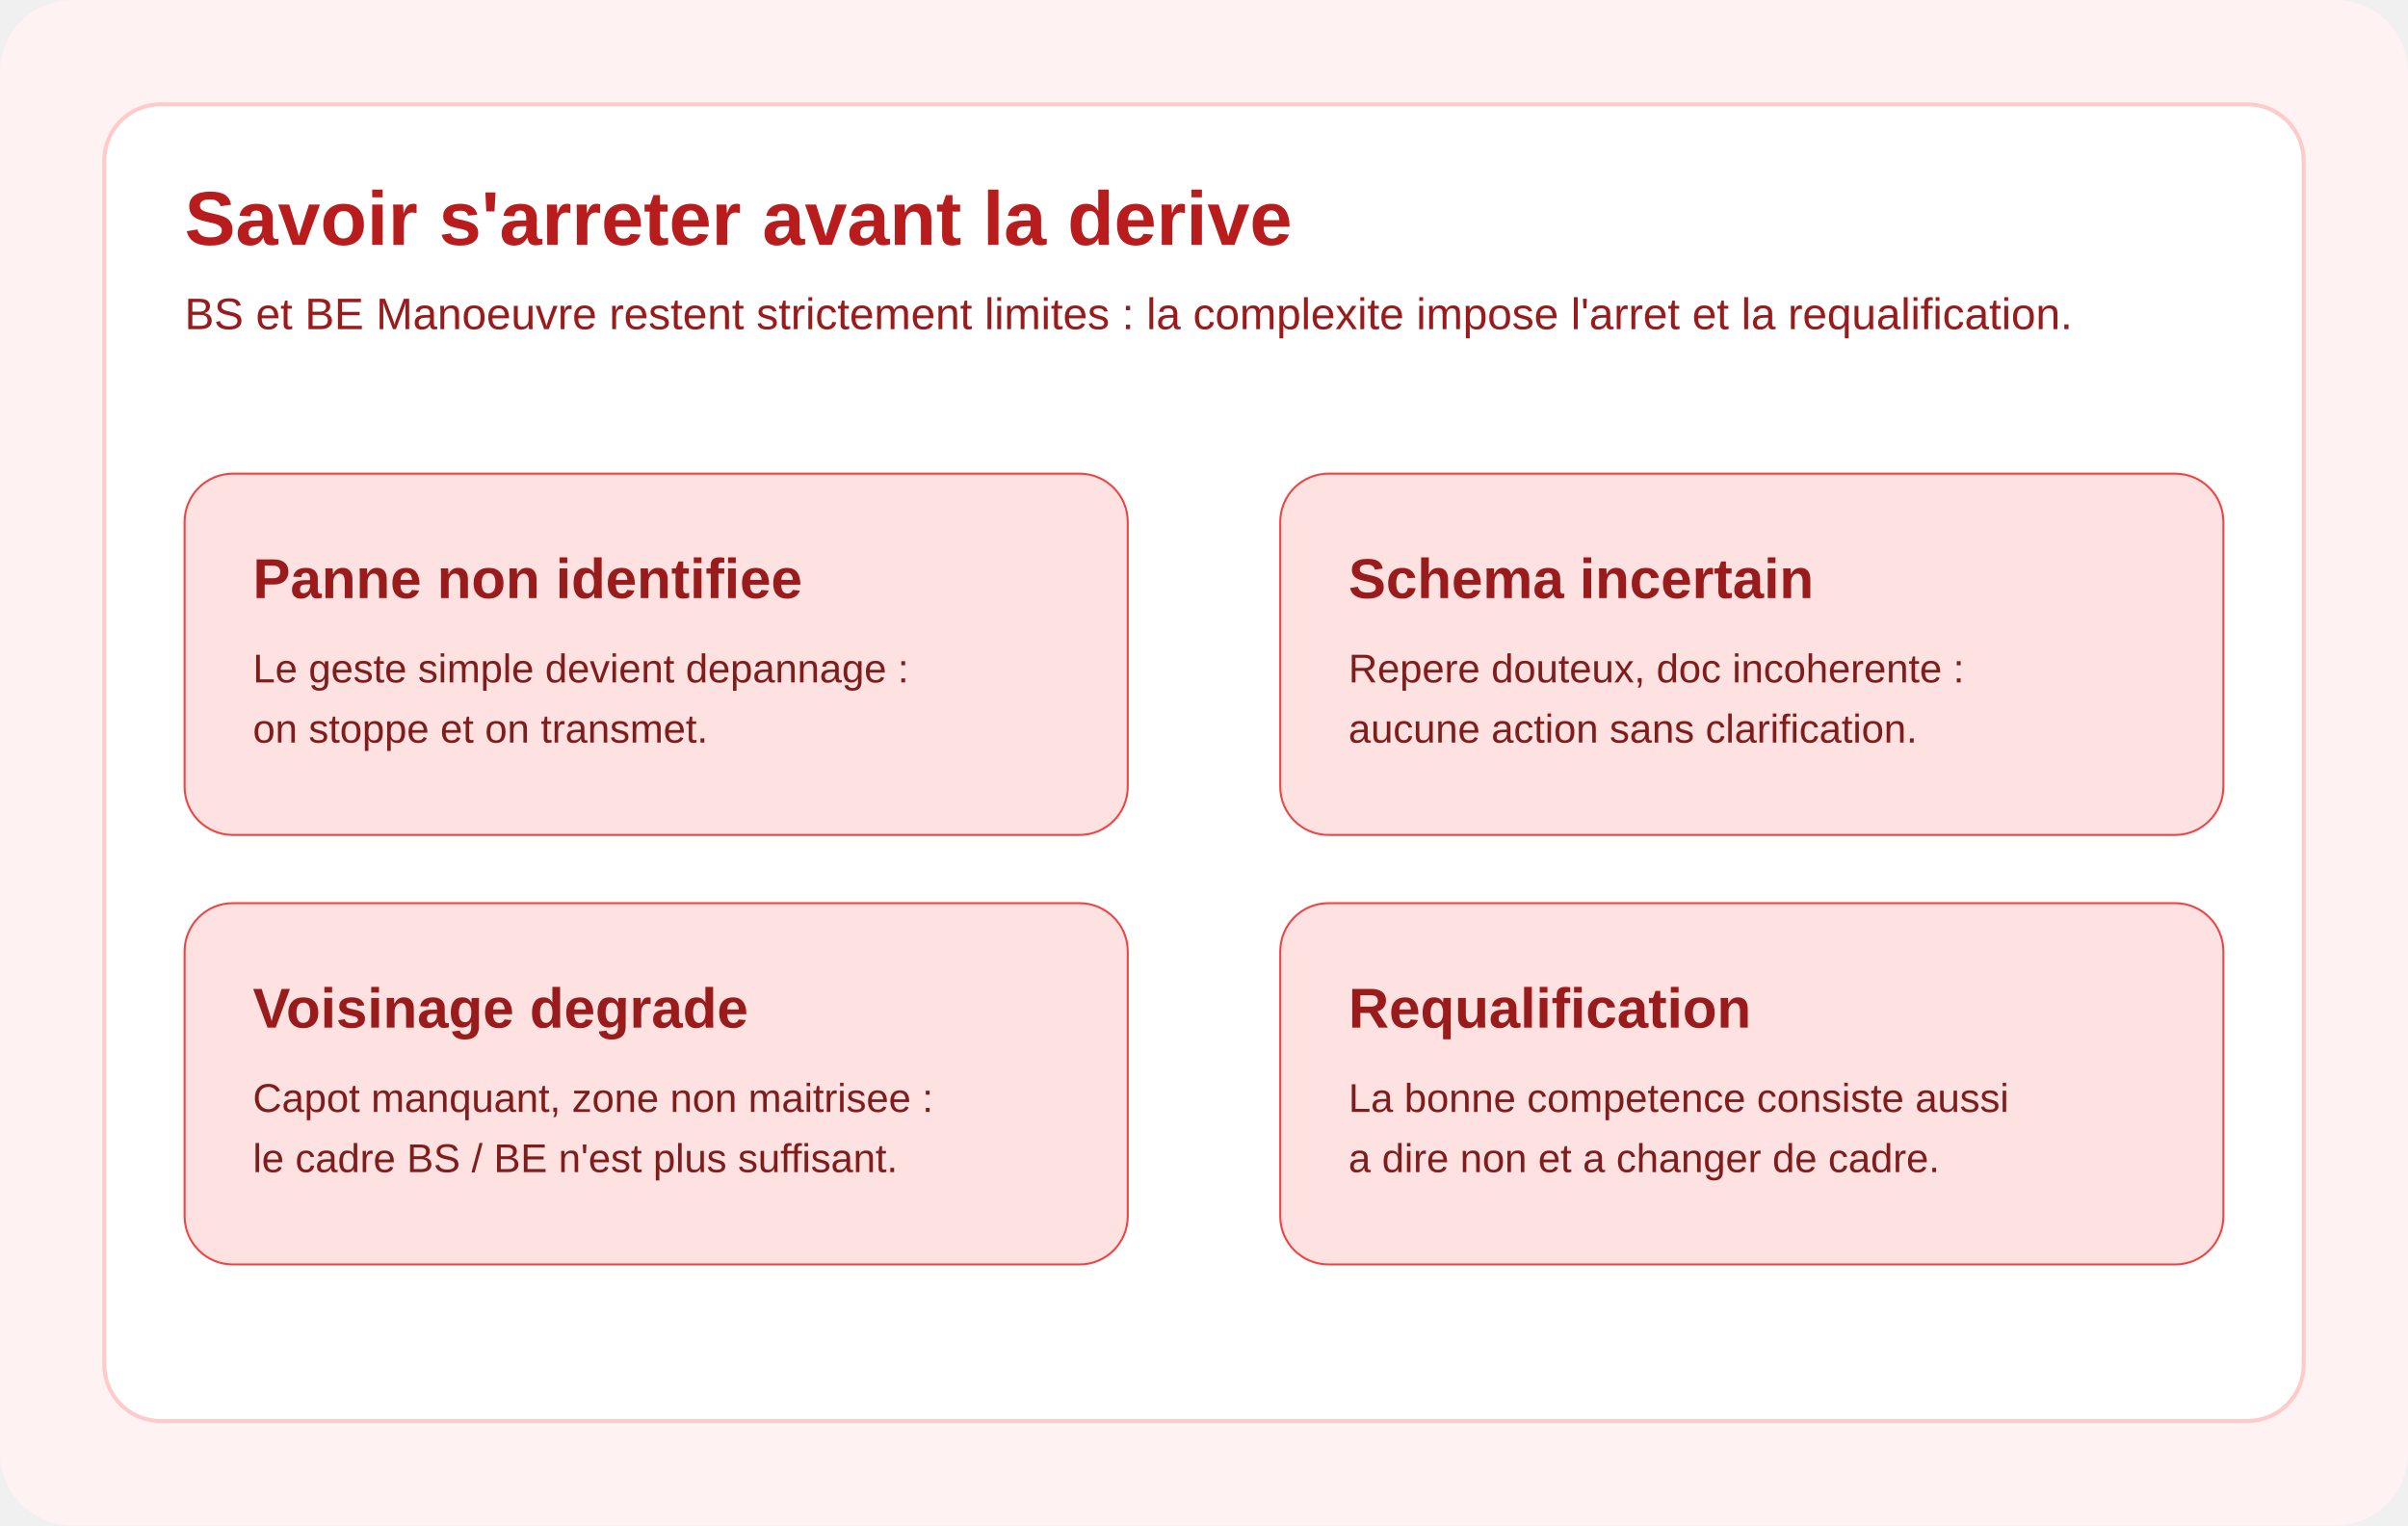
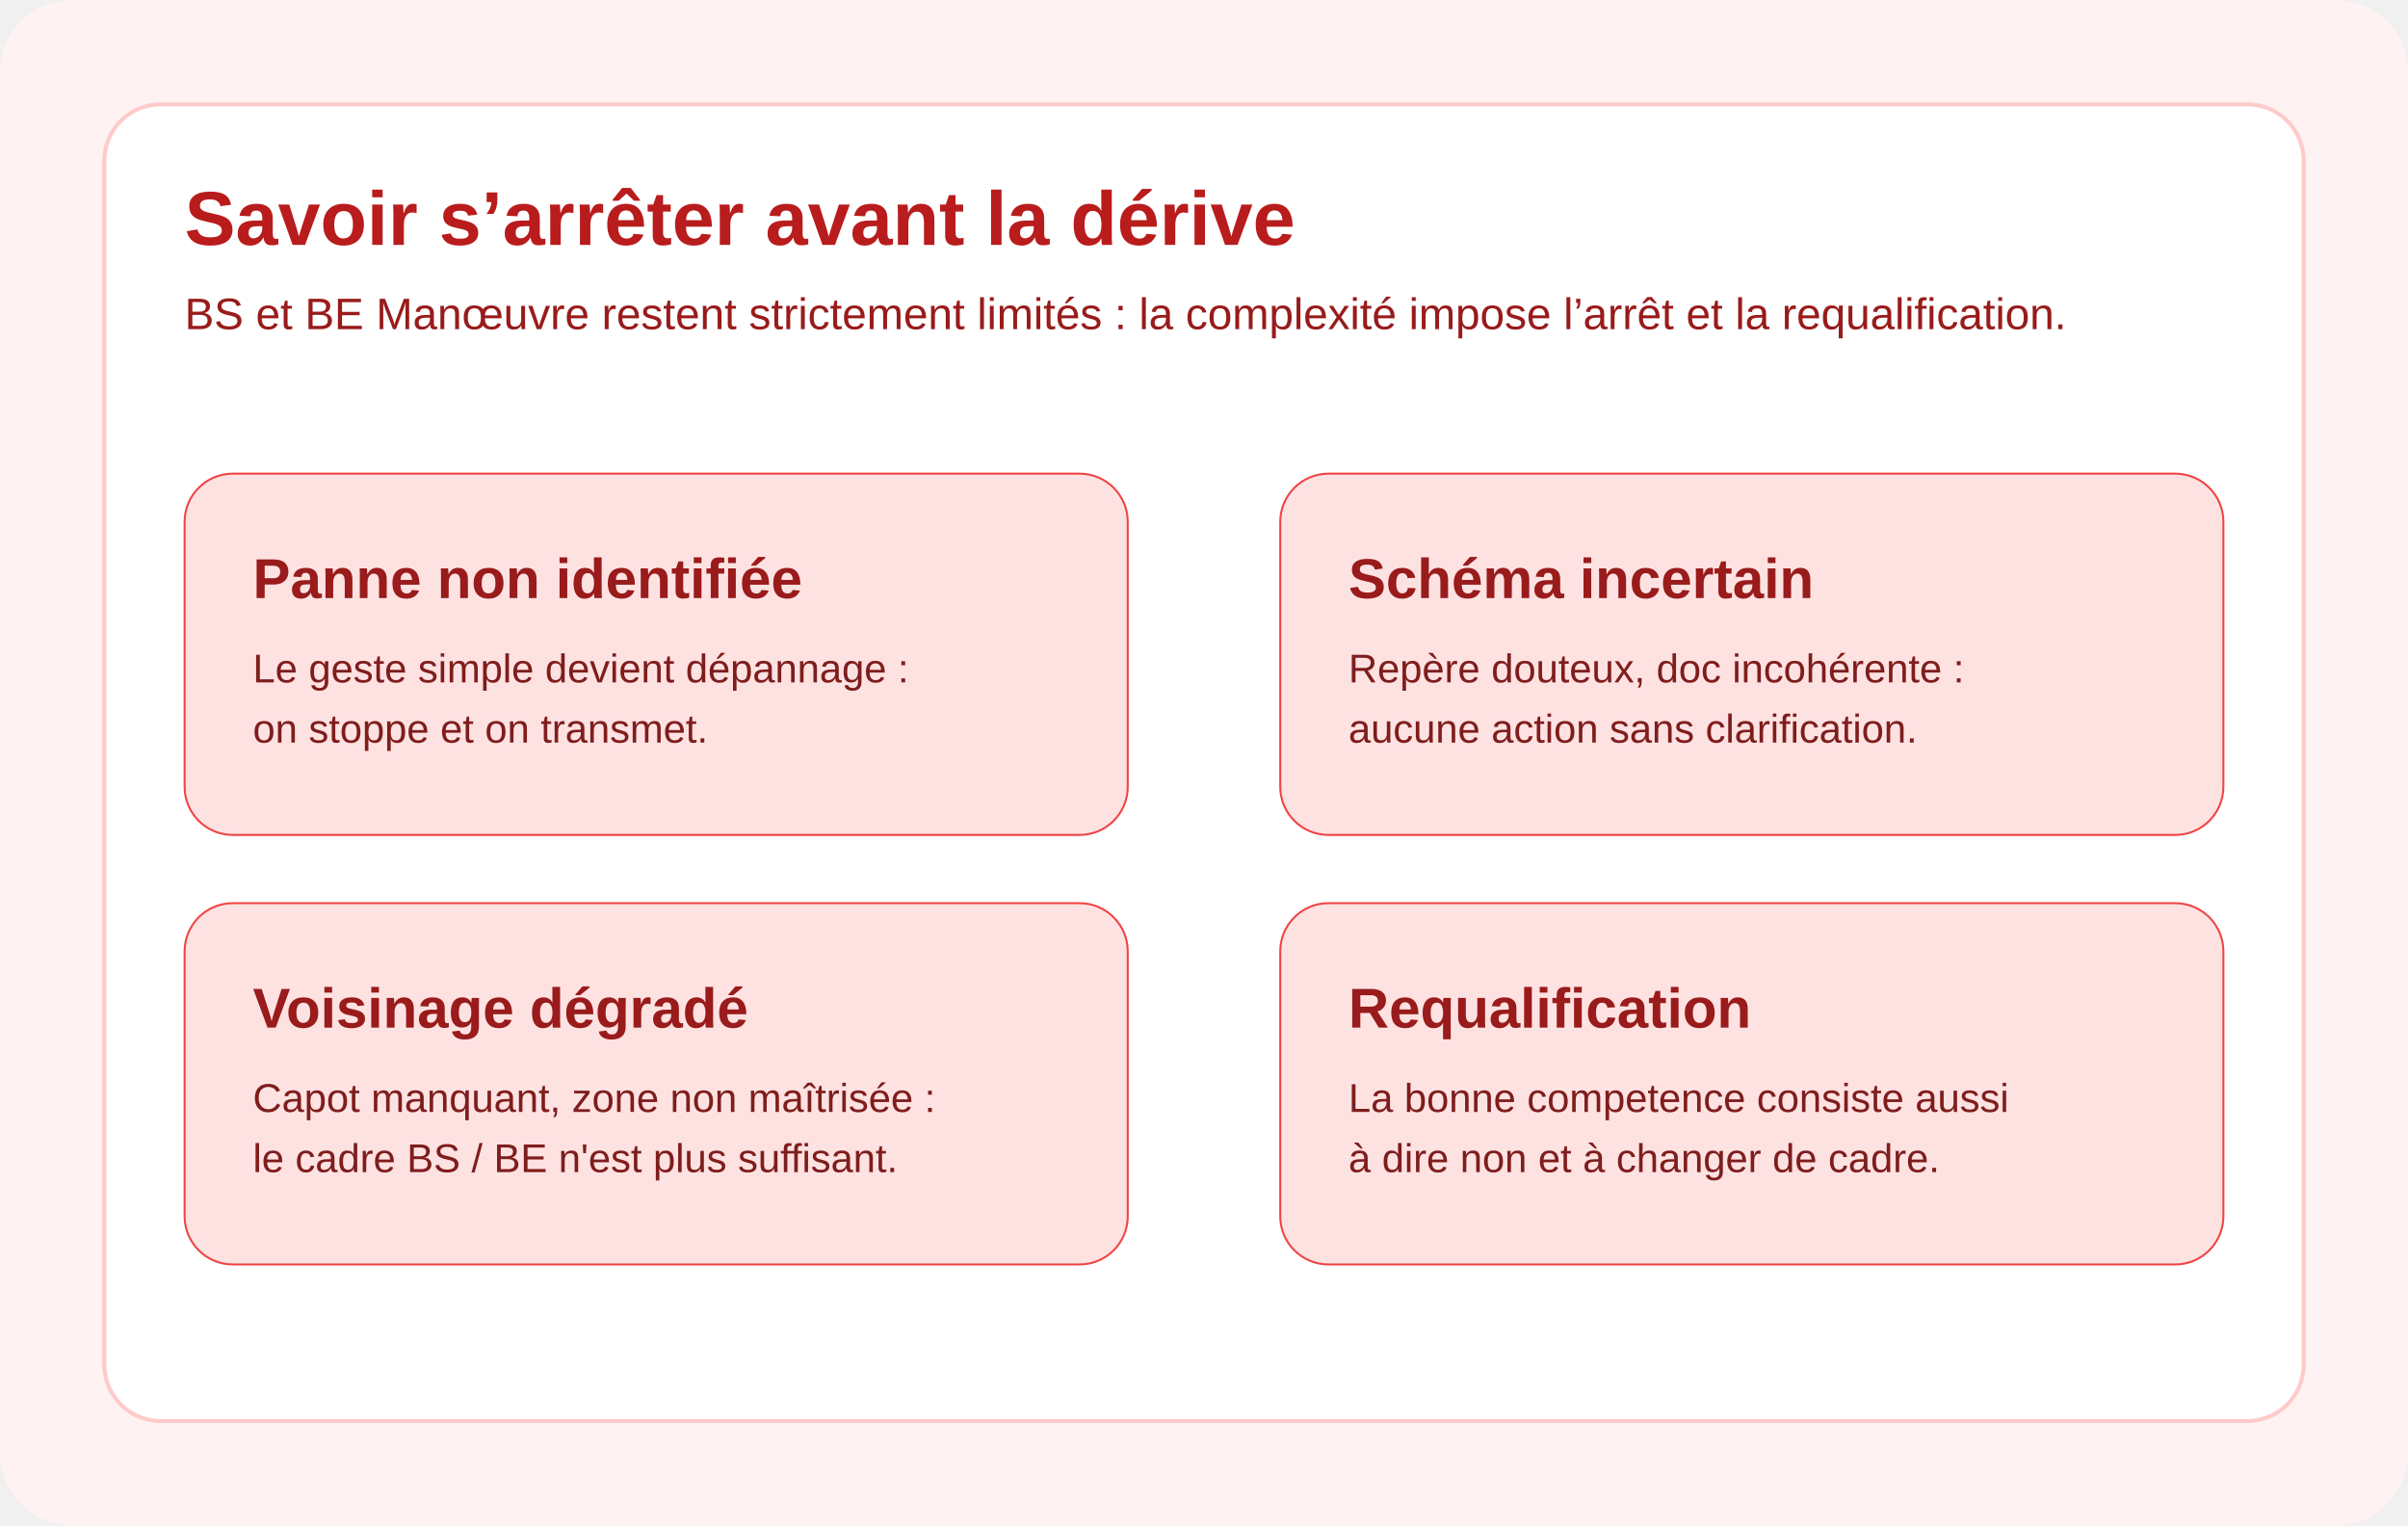
<svg xmlns="http://www.w3.org/2000/svg" width="1200" height="760" viewBox="0 0 1200 760" fill="none">
  <rect width="1200" height="760" rx="36" fill="#FEF2F2" />
  <rect x="52" y="52" width="1096" height="656" rx="28" fill="white" stroke="#FECACA" stroke-width="2" />
  <text x="92" y="122" fill="#B91C1C" font-family="Arial, sans-serif" font-size="38" font-weight="700">
-     Savoir s'arreter avant la derive
+     Savoir s’arrêter avant la dérive
  </text>
  <text x="92" y="164" fill="#991B1B" font-family="Arial, sans-serif" font-size="22">
-     BS et BE Manoeuvre restent strictement limites : la complexite impose l'arret et la requalification.
+     BS et BE Manœuvre restent strictement limités : la complexité impose l’arrêt et la requalification.
  </text>
  <rect x="92" y="236" width="470" height="180" rx="24" fill="#FEE2E2" stroke="#EF4444" />
  <rect x="638" y="236" width="470" height="180" rx="24" fill="#FEE2E2" stroke="#EF4444" />
  <rect x="92" y="450" width="470" height="180" rx="24" fill="#FEE2E2" stroke="#EF4444" />
  <rect x="638" y="450" width="470" height="180" rx="24" fill="#FEE2E2" stroke="#EF4444" />
-   <text x="126" y="298" fill="#991B1B" font-family="Arial, sans-serif" font-size="28" font-weight="700">Panne non identifiee</text>
-   <text x="126" y="340" fill="#7F1D1D" font-family="Arial, sans-serif" font-size="20">Le geste simple devient depannage :</text>
+   <text x="126" y="298" fill="#991B1B" font-family="Arial, sans-serif" font-size="28" font-weight="700">Panne non identifiée</text>
+   <text x="126" y="340" fill="#7F1D1D" font-family="Arial, sans-serif" font-size="20">Le geste simple devient dépannage :</text>
  <text x="126" y="370" fill="#7F1D1D" font-family="Arial, sans-serif" font-size="20">on stoppe et on transmet.</text>
-   <text x="672" y="298" fill="#991B1B" font-family="Arial, sans-serif" font-size="28" font-weight="700">Schema incertain</text>
-   <text x="672" y="340" fill="#7F1D1D" font-family="Arial, sans-serif" font-size="20">Repere douteux, doc incoherente :</text>
+   <text x="672" y="298" fill="#991B1B" font-family="Arial, sans-serif" font-size="28" font-weight="700">Schéma incertain</text>
+   <text x="672" y="340" fill="#7F1D1D" font-family="Arial, sans-serif" font-size="20">Repère douteux, doc incohérente :</text>
  <text x="672" y="370" fill="#7F1D1D" font-family="Arial, sans-serif" font-size="20">aucune action sans clarification.</text>
-   <text x="126" y="512" fill="#991B1B" font-family="Arial, sans-serif" font-size="28" font-weight="700">Voisinage degrade</text>
-   <text x="126" y="554" fill="#7F1D1D" font-family="Arial, sans-serif" font-size="20">Capot manquant, zone non maitrisee :</text>
+   <text x="126" y="512" fill="#991B1B" font-family="Arial, sans-serif" font-size="28" font-weight="700">Voisinage dégradé</text>
+   <text x="126" y="554" fill="#7F1D1D" font-family="Arial, sans-serif" font-size="20">Capot manquant, zone non maîtrisée :</text>
  <text x="126" y="584" fill="#7F1D1D" font-family="Arial, sans-serif" font-size="20">le cadre BS / BE n'est plus suffisant.</text>
  <text x="672" y="512" fill="#991B1B" font-family="Arial, sans-serif" font-size="28" font-weight="700">Requalification</text>
  <text x="672" y="554" fill="#7F1D1D" font-family="Arial, sans-serif" font-size="20">La bonne competence consiste aussi</text>
-   <text x="672" y="584" fill="#7F1D1D" font-family="Arial, sans-serif" font-size="20">a dire non et a changer de cadre.</text>
+   <text x="672" y="584" fill="#7F1D1D" font-family="Arial, sans-serif" font-size="20">à dire non et à changer de cadre.</text>
</svg>
